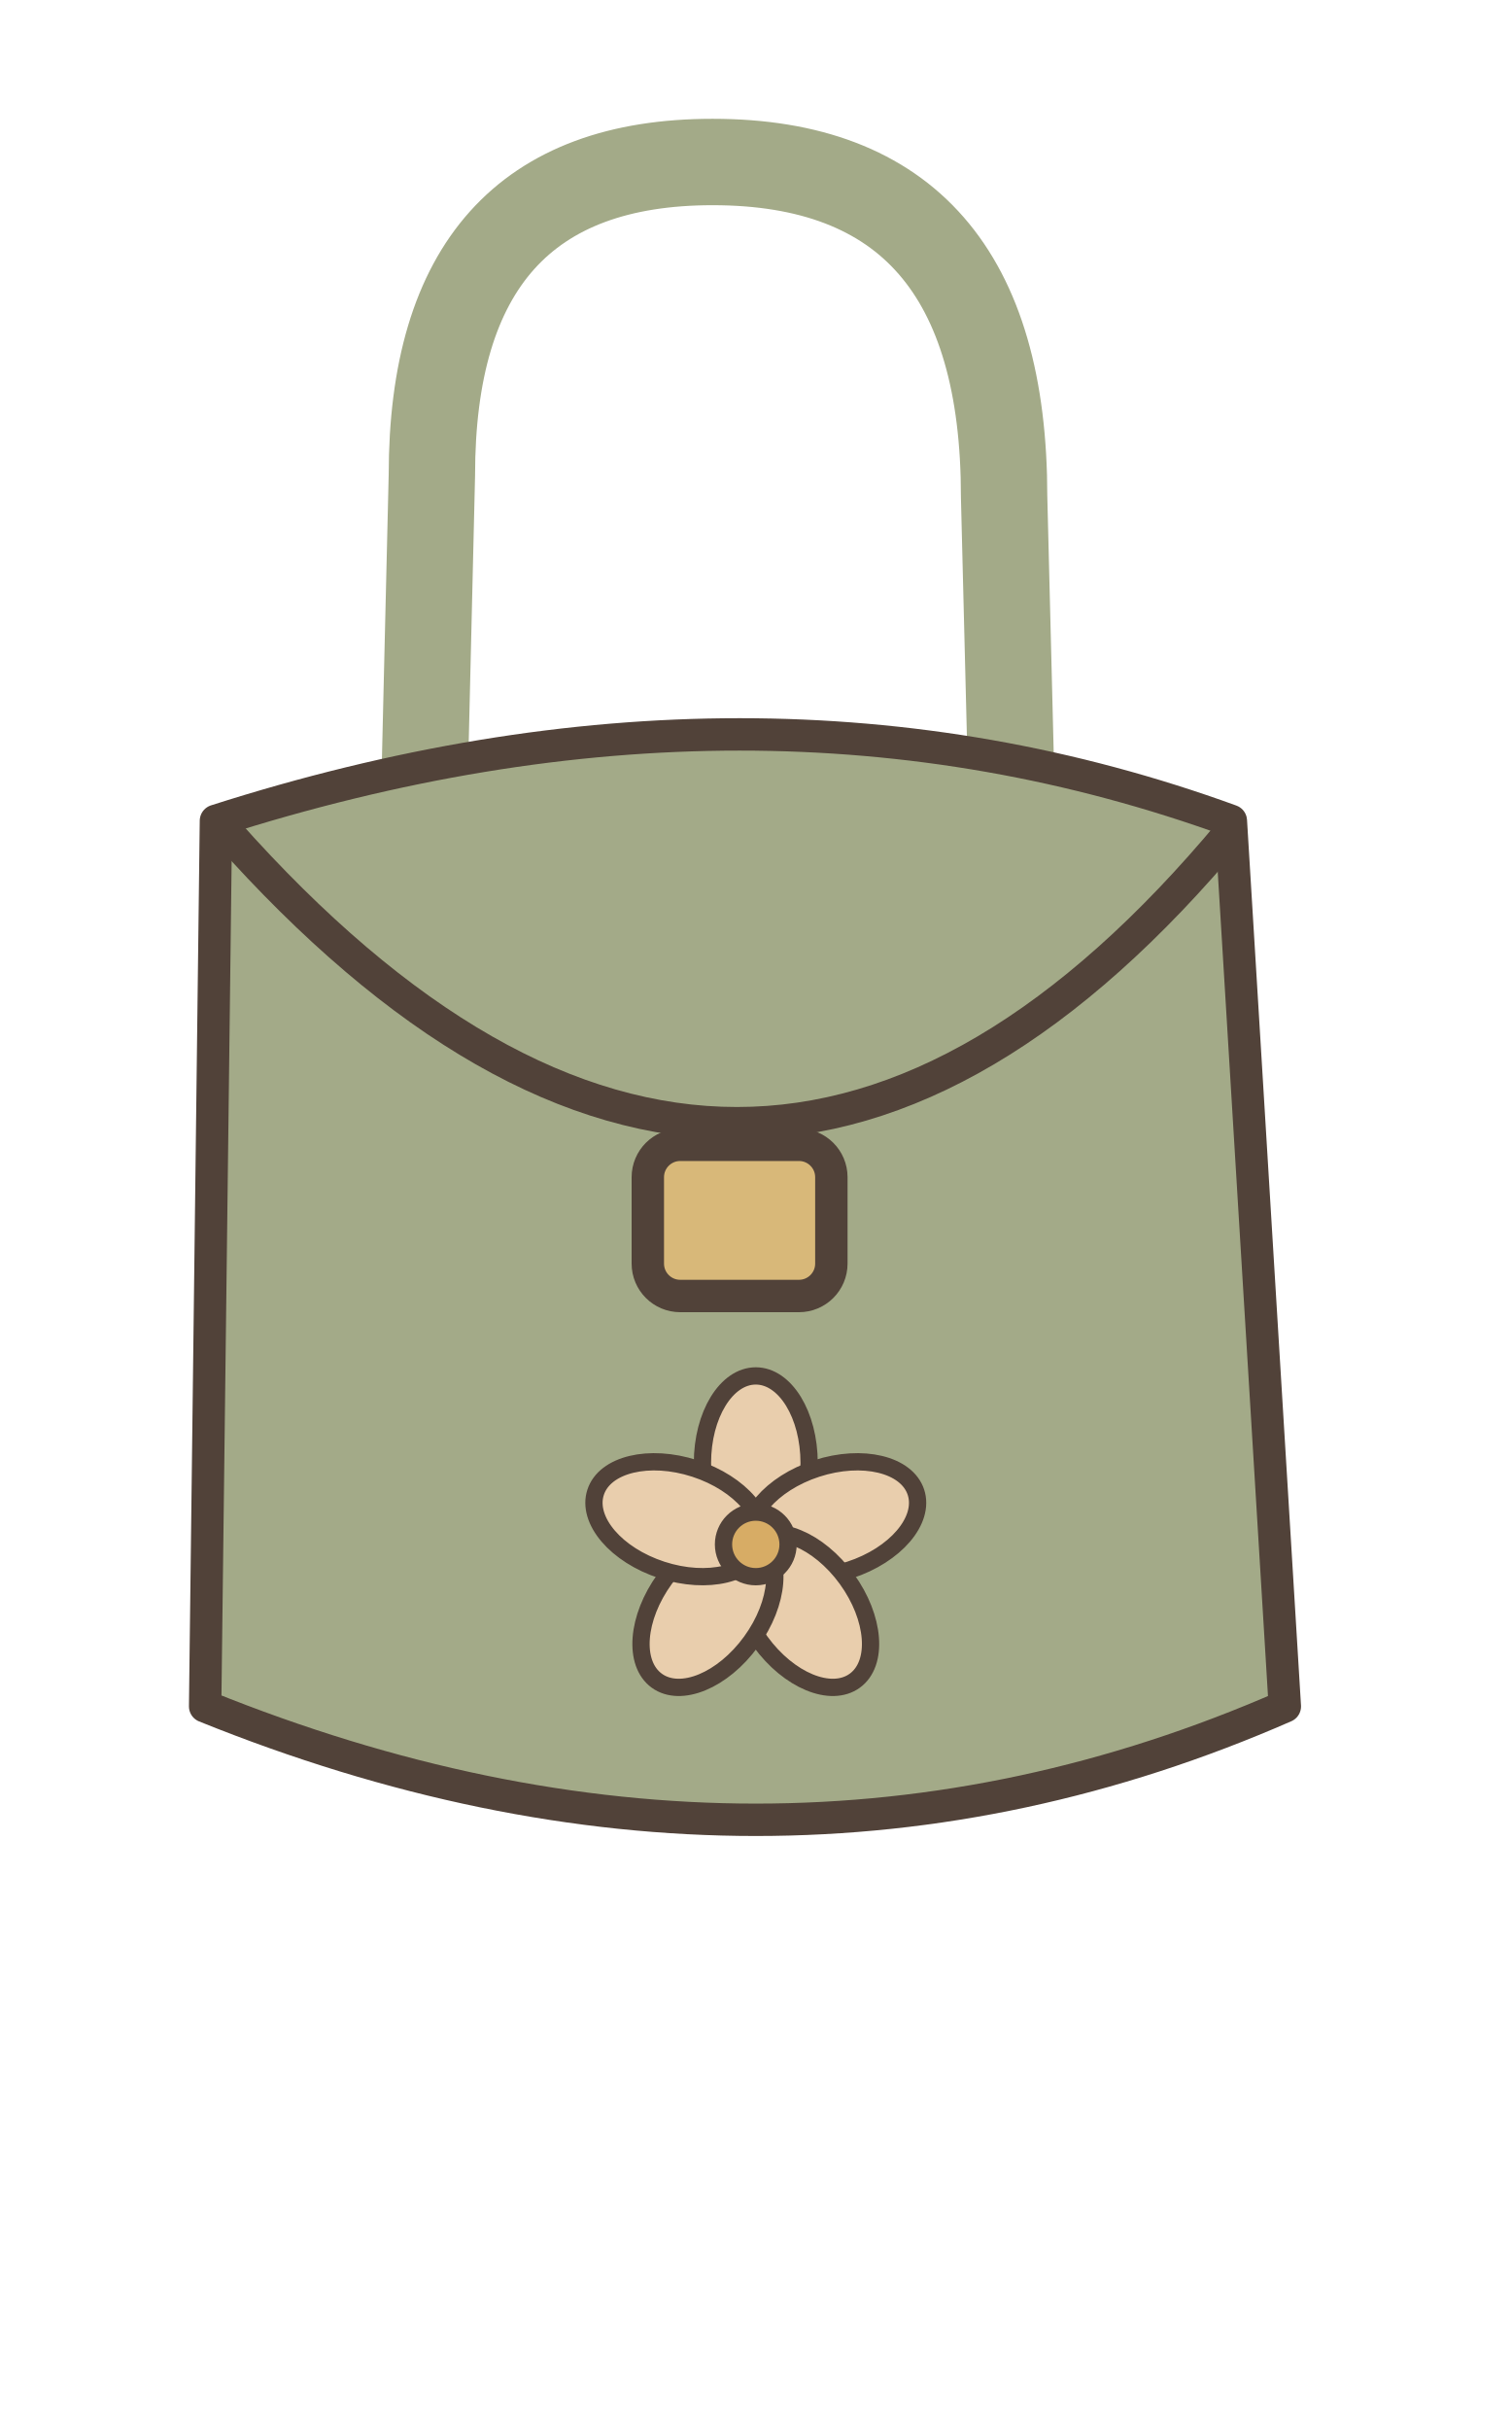
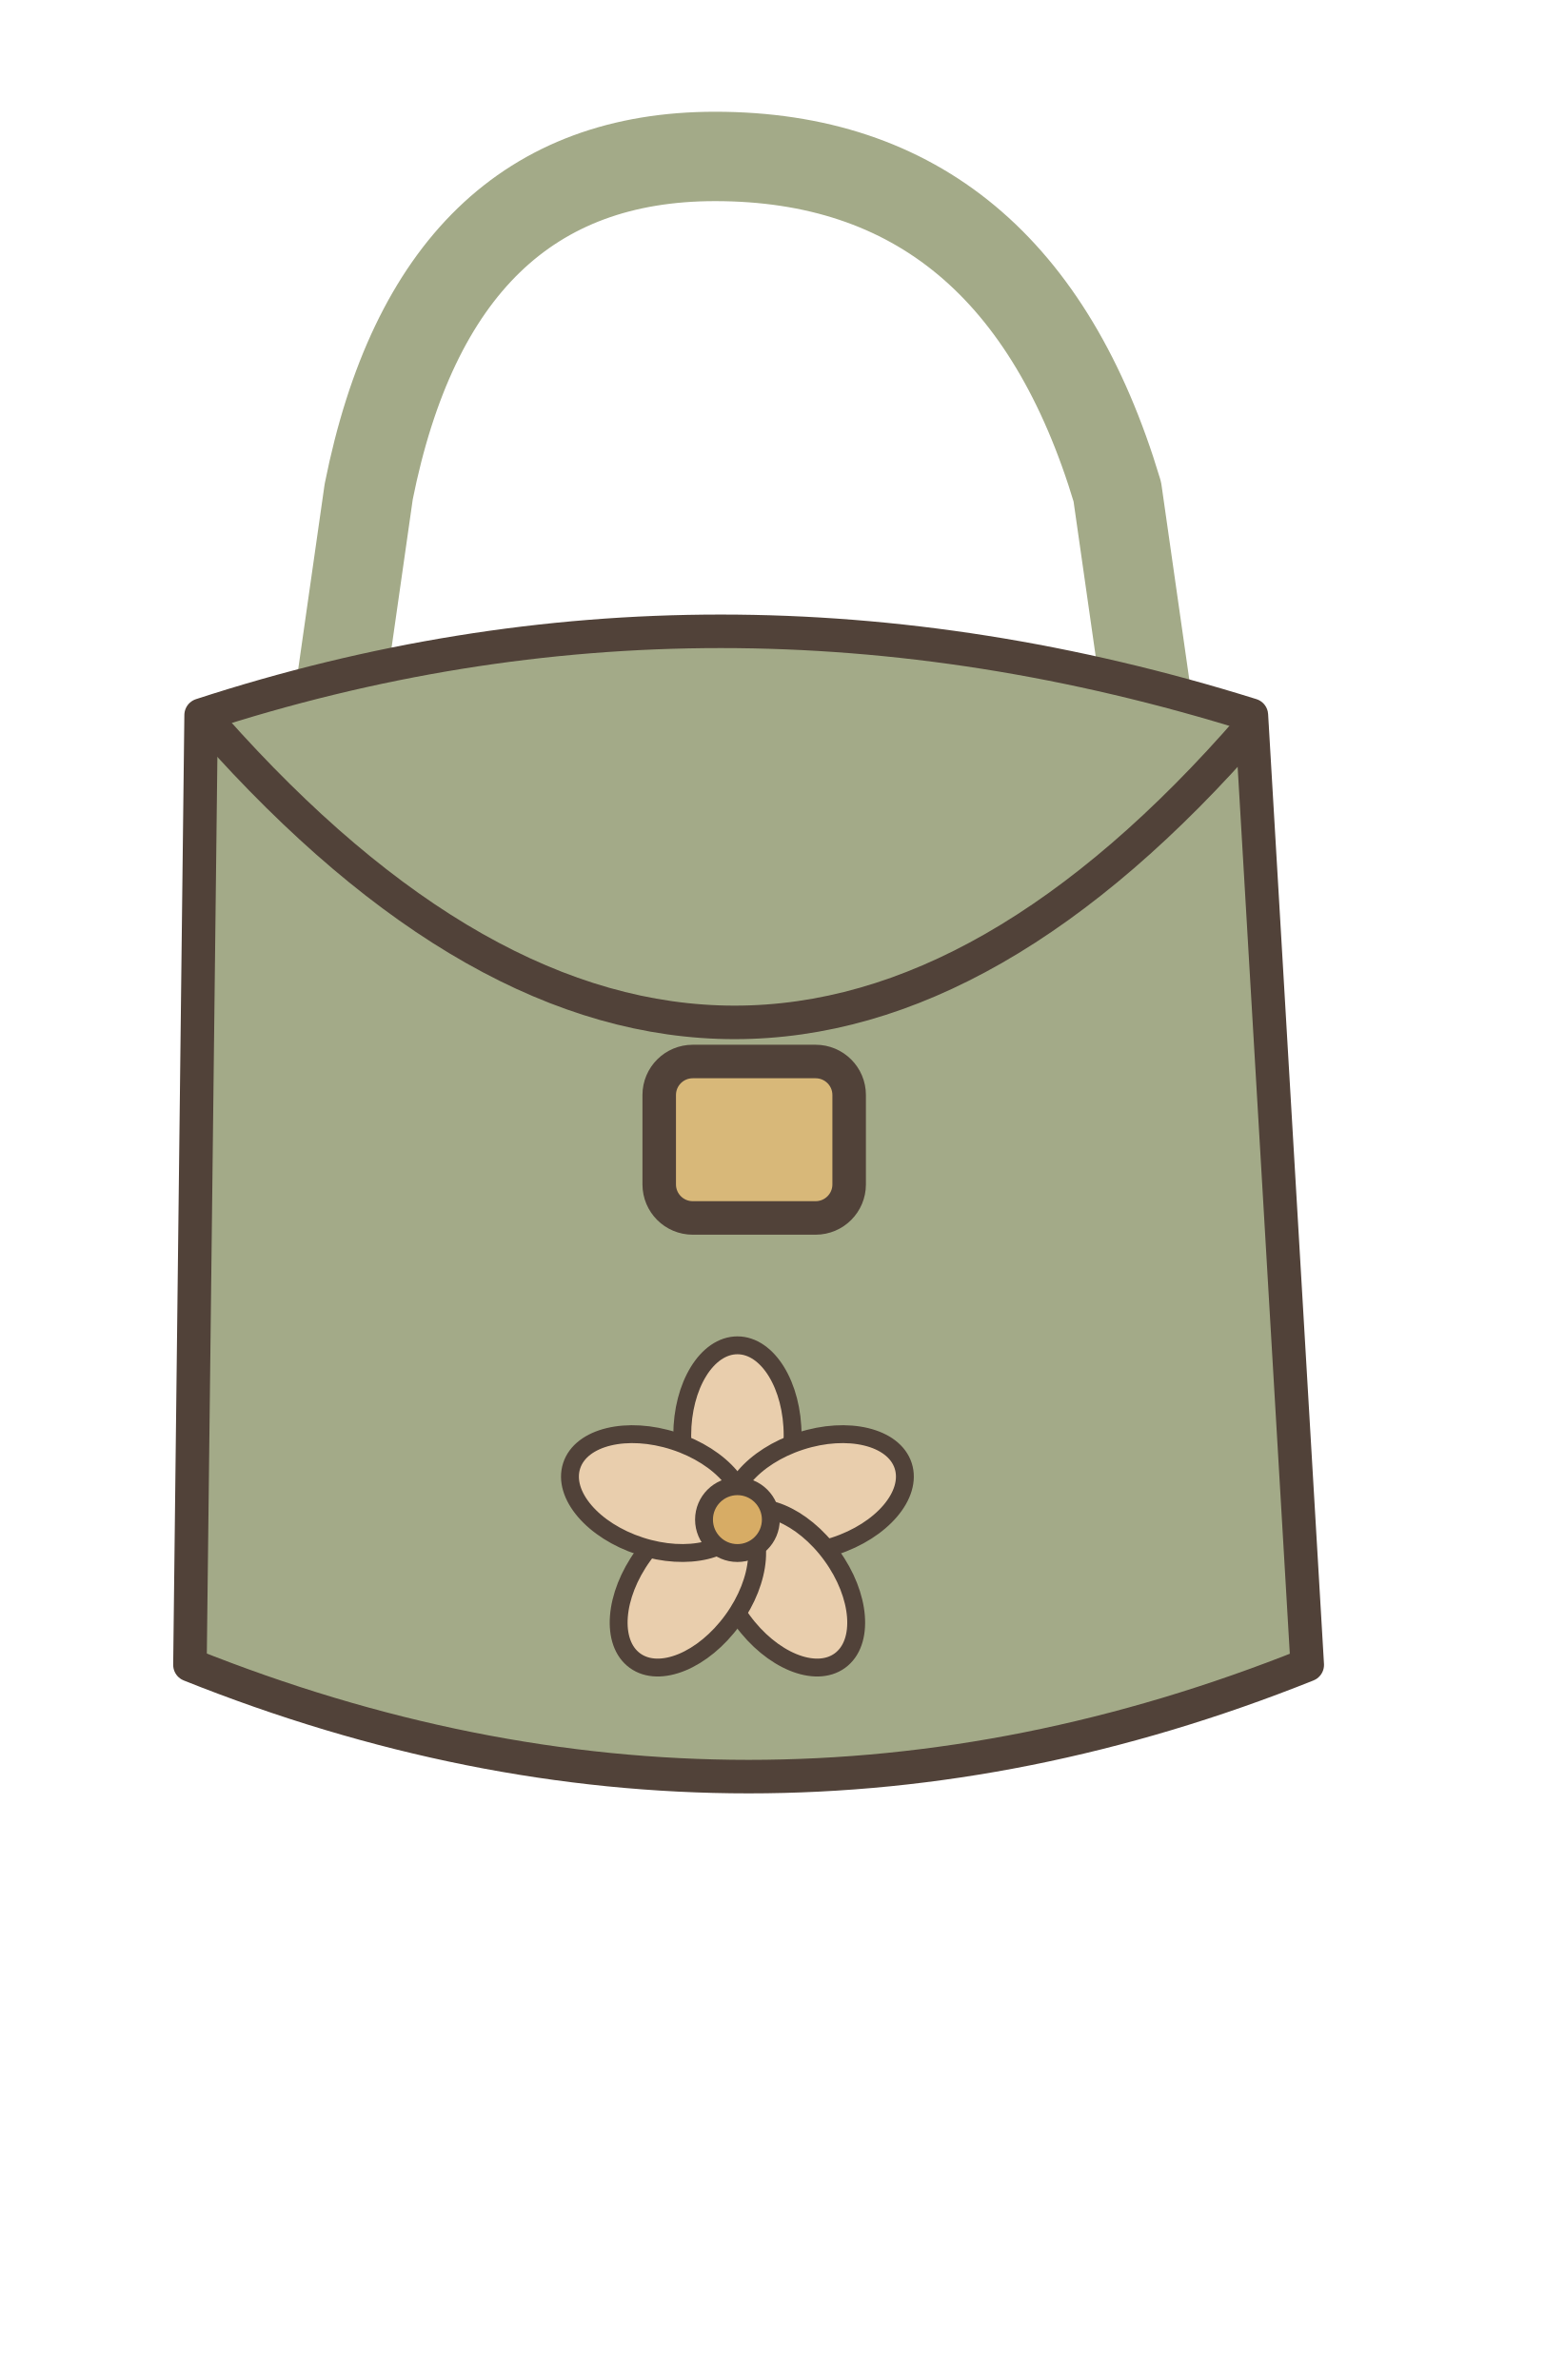
- <svg xmlns="http://www.w3.org/2000/svg" width="140" height="225" viewBox="399 630 140 225" fill="none">
+ <svg xmlns="http://www.w3.org/2000/svg" width="140" height="213" viewBox="422 762 140 213" fill="none">
  <g stroke="#514239" stroke-width="3" stroke-linecap="round" stroke-linejoin="round">
-     <path d="M438 716 L439 674 Q439 645 465 645 Q492 645 492 676 L493 716" fill="none" stroke="#a3aa88" stroke-width="8" />
-     <path d="M419 706 Q469 690 513 706 L518 788 Q470 809 418 788Z" fill="#a3aa88" />
-     <path d="M420 707 Q468 761 513 707" fill="none" />
-     <rect x="459" y="736" width="17" height="14" rx="3" fill="#d8b879" />
-     <g transform="translate(469 773)" stroke-width="1.6">
+     <path d="M451 834 L455 806 Q461 776 486 776 Q513 776 522 806 L526 834" fill="none" data-part="handle" stroke="#a3aa88" stroke-width="8" />
+     <path d="M440 826 Q486 811 534 826 L539 911 Q489 931 439 911Z" fill="#a3aa88" />
+     <path d="M441 827 Q488 880 534 827" fill="none" />
+     <rect x="481" y="857" width="17" height="14" rx="3" fill="#d8b879" />
+     <g transform="translate(488 898)" stroke-width="1.6">
      <ellipse cx="0" cy="-7.54" rx="4.94" ry="8.06" fill="#e9cead" transform="rotate(0)" />
      <ellipse cx="0" cy="-7.54" rx="4.94" ry="8.06" fill="#e9cead" transform="rotate(72)" />
      <ellipse cx="0" cy="-7.54" rx="4.94" ry="8.06" fill="#e9cead" transform="rotate(144)" />
      <ellipse cx="0" cy="-7.54" rx="4.94" ry="8.06" fill="#e9cead" transform="rotate(216)" />
      <ellipse cx="0" cy="-7.54" rx="4.94" ry="8.06" fill="#e9cead" transform="rotate(288)" />
      <circle cx="0" cy="0" r="2.99" fill="#d7ac65" />
    </g>
  </g>
</svg>
